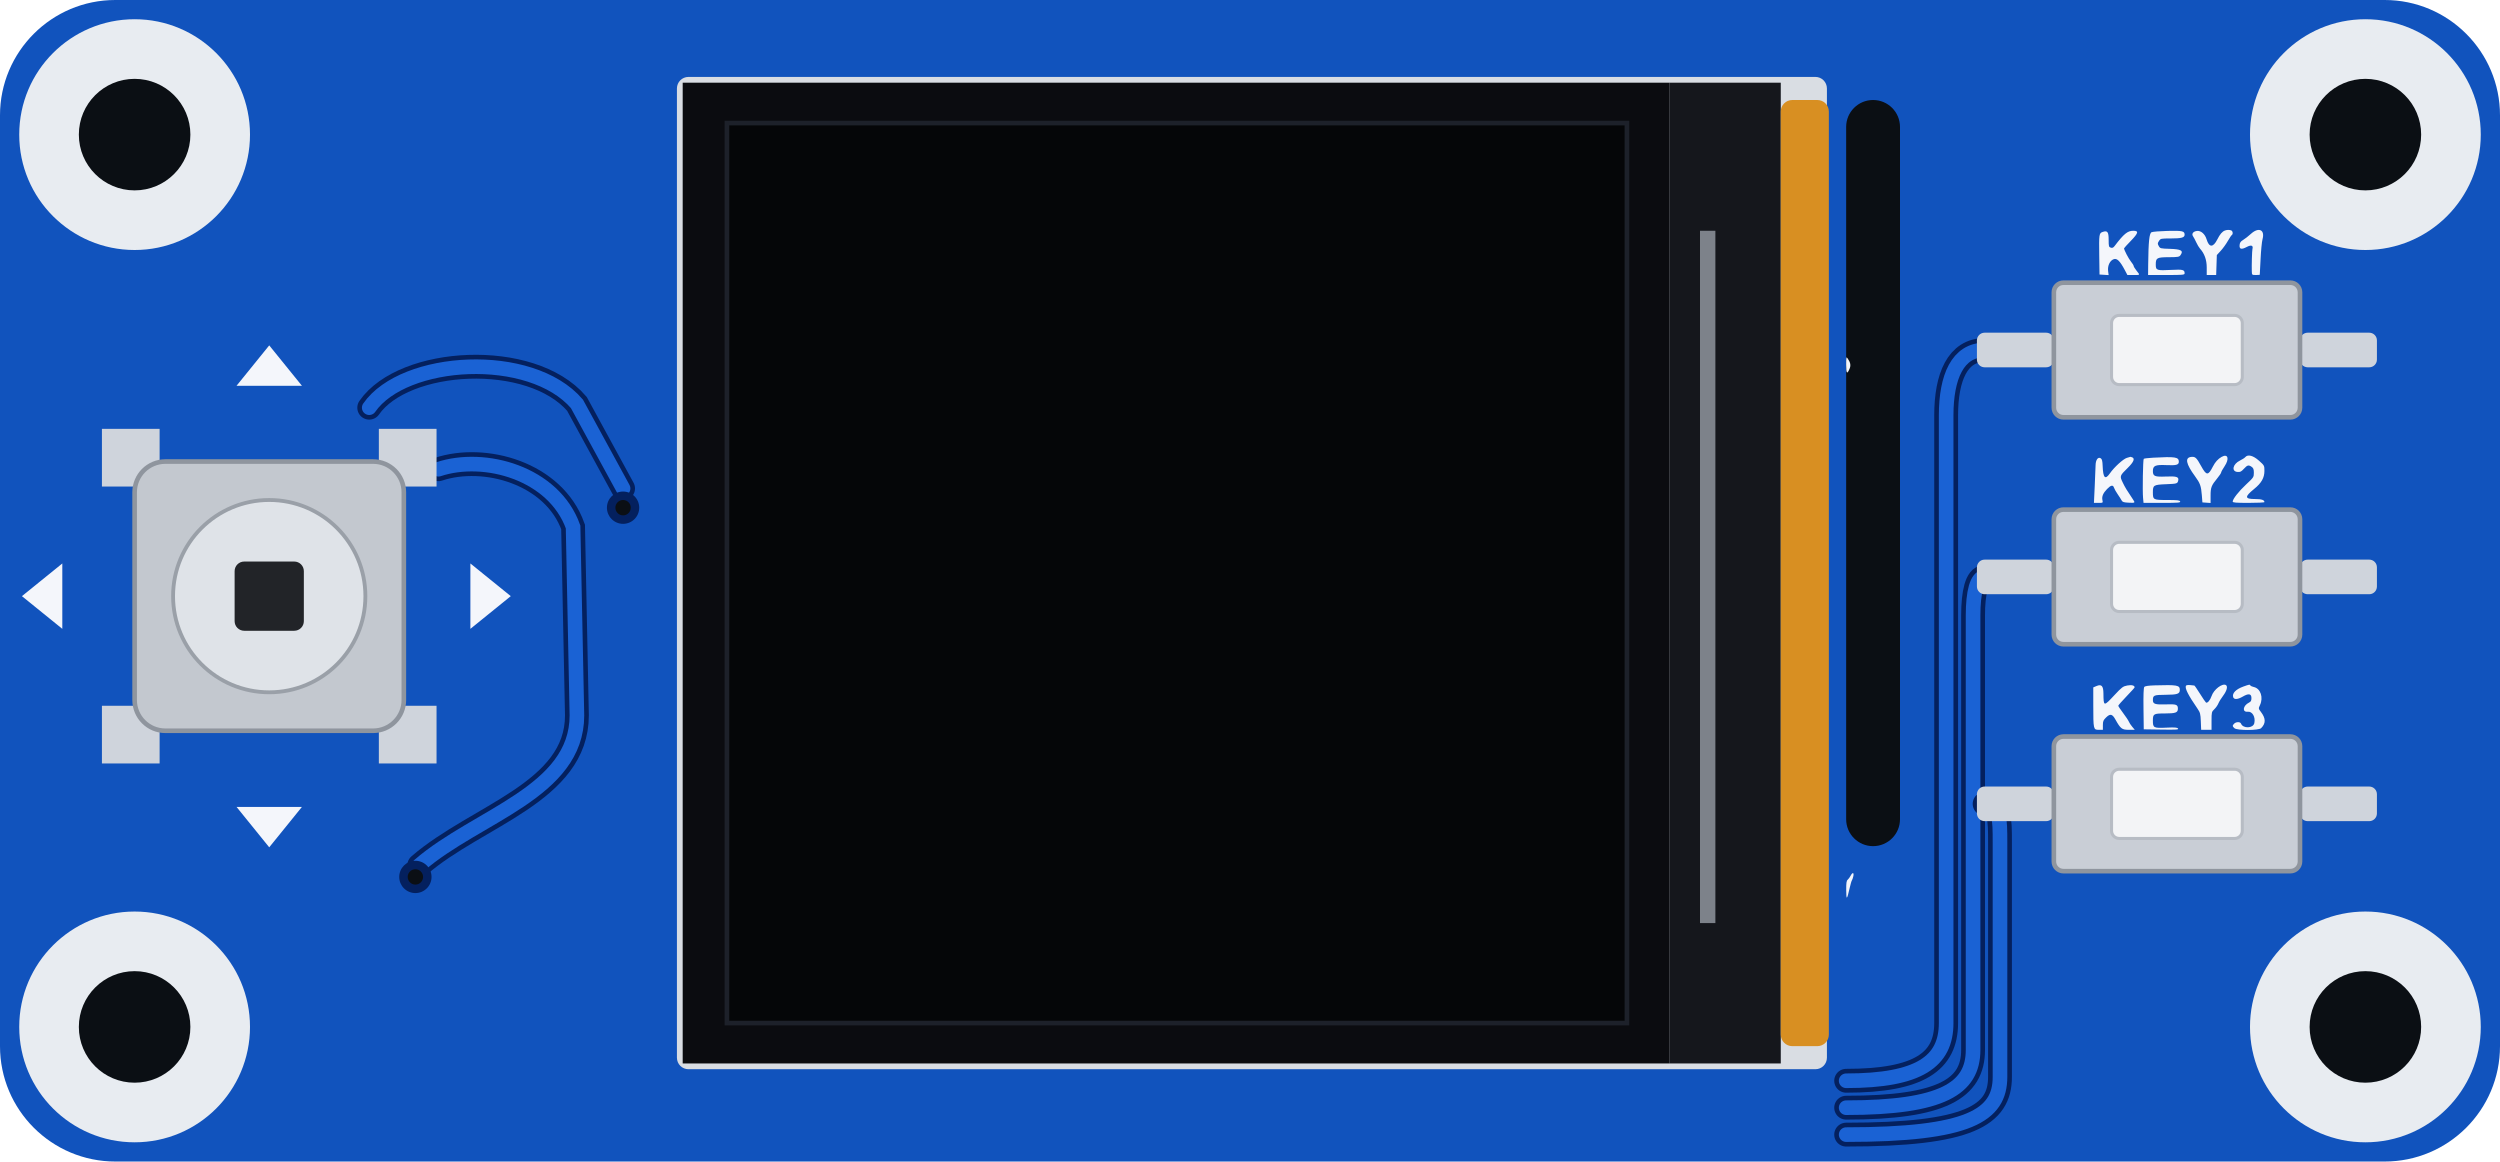
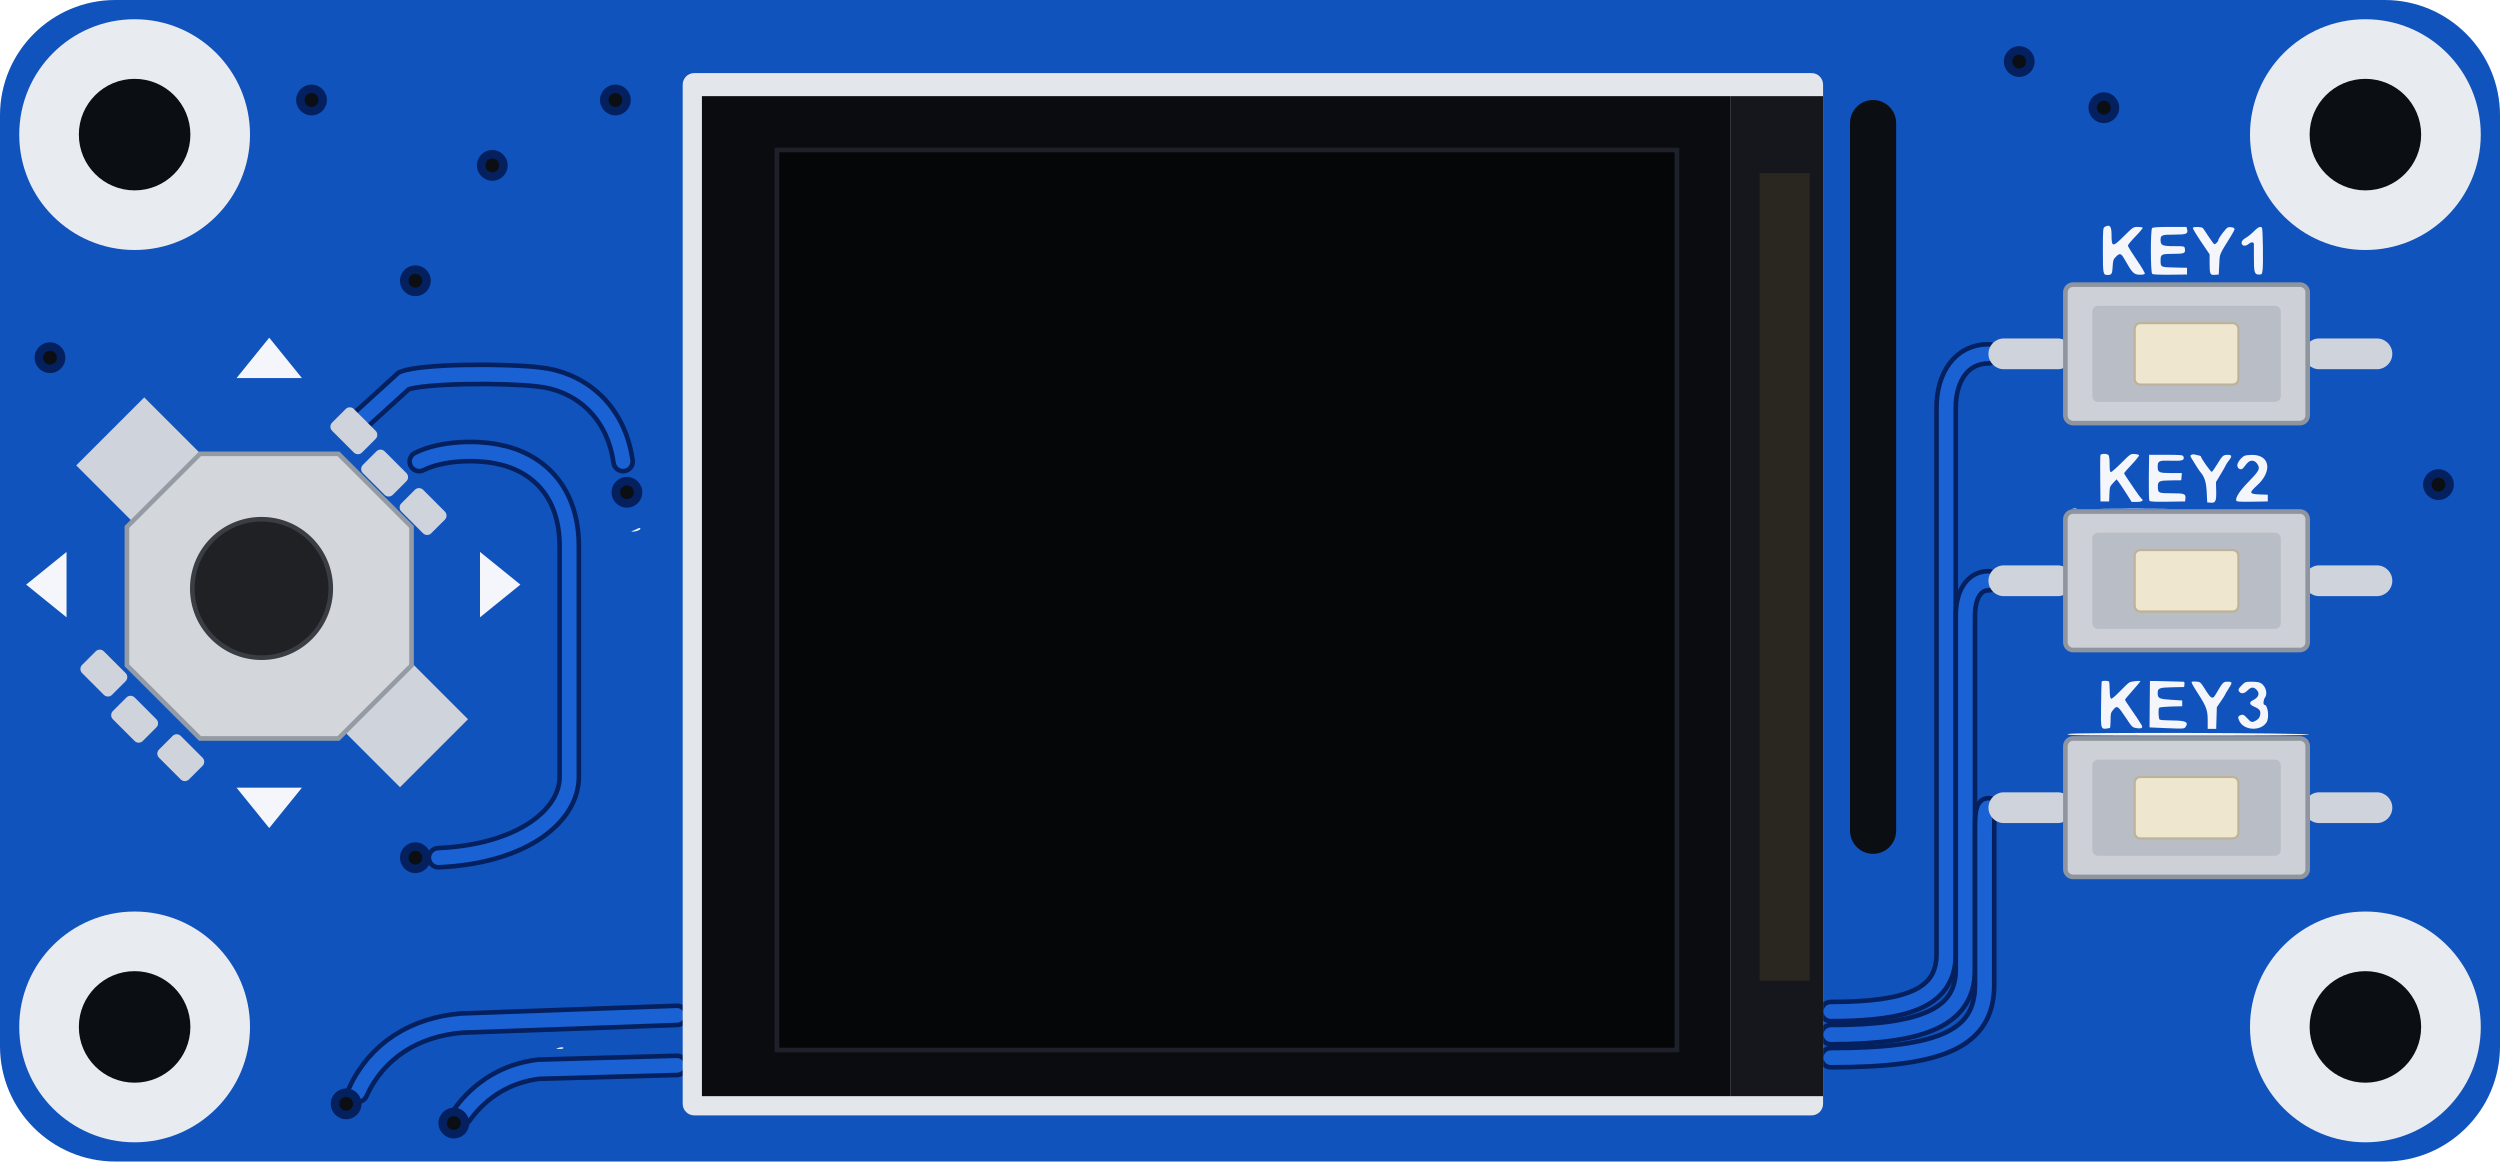
<svg xmlns="http://www.w3.org/2000/svg" viewBox="0 0 65 30.2" width="65mm" height="30.2mm">
  <rect x="0" y="0" width="65" height="30.2" rx="3" fill="#1153bd" />
-   <path d="M 9.6 10.6 C 10.5 9.3 13.8 9.1 15.0 10.5 L 16.2 12.7" fill="none" stroke="#04205e" stroke-width="0.62" stroke-linecap="round" />
-   <path d="M 9.6 10.6 C 10.5 9.3 13.8 9.1 15.0 10.5 L 16.2 12.7" fill="none" stroke="#1a62d4" stroke-width="0.38" stroke-linecap="round" />
-   <circle cx="16.2" cy="13.2" r="0.42" fill="#04205e" />
-   <circle cx="16.2" cy="13.2" r="0.2" fill="#0b0f14" />
-   <path d="M 11.4 12.2 C 12.6 11.8 14.4 12.3 14.9 13.7 L 15.0 18.6 C 15.0 20.6 12.4 21.2 10.9 22.5" fill="none" stroke="#04205e" stroke-width="0.62" stroke-linecap="round" />
-   <path d="M 11.4 12.2 C 12.6 11.8 14.4 12.3 14.9 13.7 L 15.0 18.6 C 15.0 20.6 12.4 21.2 10.9 22.5" fill="none" stroke="#1a62d4" stroke-width="0.38" stroke-linecap="round" />
-   <circle cx="10.8" cy="22.8" r="0.42" fill="#04205e" />
-   <circle cx="10.8" cy="22.8" r="0.2" fill="#0b0f14" />
-   <path d="M 51.6 9.1 C 50.9 9.1 50.6 9.8 50.6 10.8 L 50.6 26.6 C 50.6 27.6 49.9 28.1 48.0 28.1" fill="none" stroke="#04205e" stroke-width="0.62" stroke-linecap="round" />
-   <path d="M 51.6 9.1 C 50.9 9.1 50.6 9.8 50.6 10.8 L 50.6 26.6 C 50.6 27.6 49.9 28.1 48.0 28.1" fill="none" stroke="#1a62d4" stroke-width="0.38" stroke-linecap="round" />
-   <path d="M 51.6 15.0 C 51.4 15.0 51.3 15.4 51.3 16.0 L 51.3 27.3 C 51.3 28.3 50.5 28.8 48.0 28.8" fill="none" stroke="#04205e" stroke-width="0.62" stroke-linecap="round" />
-   <path d="M 51.6 15.0 C 51.4 15.0 51.3 15.4 51.3 16.0 L 51.3 27.3 C 51.3 28.3 50.5 28.8 48.0 28.8" fill="none" stroke="#1a62d4" stroke-width="0.38" stroke-linecap="round" />
-   <path d="M 51.6 20.9 C 52.0 20.9 52.0 21.3 52.0 21.9 L 52.0 28.0 C 52.0 29.0 51.2 29.5 48.0 29.5" fill="none" stroke="#04205e" stroke-width="0.62" stroke-linecap="round" />
-   <path d="M 51.6 20.9 C 52.0 20.9 52.0 21.3 52.0 21.9 L 52.0 28.0 C 52.0 29.0 51.2 29.5 48.0 29.5" fill="none" stroke="#1a62d4" stroke-width="0.38" stroke-linecap="round" />
-   <rect x="48" y="2.6" width="1.4" height="19.4" fill="#0b0f14" rx="0.7" />
-   <path transform="scale(0.025)" fill="#f4f6fb" fill-rule="evenodd" d="M 2314 239.709 C 2311.136 240.763, 2308.766 243.531, 2305.940 249.124 C 2301.637 257.640, 2297.444 257.550, 2294.848 248.887 C 2293.213 243.429, 2289.067 239.774, 2284.971 240.178 C 2280.944 240.575, 2278.949 243.219, 2280.768 245.750 C 2281.459 246.713, 2282.950 249.525, 2284.080 252 C 2285.210 254.475, 2286.951 257.400, 2287.949 258.500 C 2292.664 263.697, 2295 270.238, 2295 278.242 L 2295 286 2299.909 286 L 2304.818 286 2305.159 275.630 L 2305.500 265.261 2309.536 260.880 C 2311.756 258.471, 2315.046 253.922, 2316.848 250.771 C 2318.649 247.620, 2320.545 244.781, 2321.061 244.462 C 2322.572 243.528, 2322.140 240.268, 2320.418 239.607 C 2318.565 238.896, 2316.106 238.935, 2314 239.709 M 2340.882 243.273 C 2338.343 245.598, 2334.743 248.406, 2332.882 249.513 C 2330.325 251.035, 2329.423 252.317, 2329.186 254.770 C 2328.758 259.194, 2330.967 259.823, 2336.564 256.870 C 2341.271 254.387, 2343.585 255.212, 2342.541 259 C 2342.102 260.590, 2341.662 275.938, 2341.874 282.250 C 2341.998 285.937, 2342.067 286, 2346 286 C 2348.200 286, 2350.068 285.887, 2350.151 285.750 C 2350.234 285.613, 2350.623 278.300, 2351.015 269.500 C 2351.408 260.700, 2352.310 251.390, 2353.019 248.810 C 2355.751 238.879, 2349.032 235.814, 2340.882 243.273 M 2186.748 241.219 C 2183.041 242.497, 2182.890 243.557, 2183.216 266 L 2183.500 285.500 2188.238 285.804 L 2192.977 286.109 2192.434 281.804 C 2191.742 276.318, 2194.340 270.924, 2198.342 269.535 C 2201.671 268.380, 2204.823 271.484, 2209.724 280.748 L 2212.500 285.995 2218.750 285.998 C 2226.040 286, 2225.819 286.306, 2222 281.500 C 2220.350 279.424, 2219 277.214, 2219 276.590 C 2219 275.966, 2217.716 273.891, 2216.147 271.978 C 2213.765 269.074, 2209 259.932, 2209 258.266 C 2209 258.003, 2212.206 254.480, 2216.125 250.439 C 2223.972 242.346, 2224.524 240, 2218.578 240 C 2212.684 240, 2208.821 243.162, 2199.178 255.877 C 2197.832 257.653, 2196.823 258.079, 2195.188 257.560 C 2193.197 256.928, 2193 256.199, 2193 249.468 C 2193 241.121, 2191.764 239.490, 2186.748 241.219 M 2237.592 241.525 C 2235.276 242.660, 2234.378 251.259, 2234.123 274.750 L 2234 286 2253 286 C 2270.630 286, 2272 285.870, 2272 284.200 C 2272 280.540, 2270.170 280.064, 2258.491 280.690 C 2242.942 281.523, 2242 281.204, 2242 275.103 C 2242 268.169, 2243.155 267.528, 2255.743 267.482 C 2264.863 267.448, 2266.382 267.199, 2267.601 265.531 C 2271.141 260.689, 2268.588 259.141, 2256.480 258.789 C 2246.949 258.511, 2246.515 258.400, 2245.095 255.865 C 2243.772 253.503, 2243.796 252.960, 2245.333 250.615 C 2247.001 248.069, 2247.323 248, 2257.589 248 C 2268.710 248, 2272 247.107, 2272 244.087 C 2272 240.280, 2269.730 239.773, 2254.362 240.145 C 2246.289 240.340, 2238.742 240.961, 2237.592 241.525 M 1920 379.337 C 1920 388.671, 1920.952 389.753, 1923.595 383.426 C 1925.066 379.907, 1924.488 376.962, 1921.487 372.678 C 1920.123 370.730, 1920 371.280, 1920 379.337 M 2310.500 475.147 C 2306.733 477.269, 2303.801 480.503, 2301.440 485.139 C 2296.472 494.898, 2294.729 494.821, 2289.116 484.594 C 2284.359 475.927, 2283.103 474.767, 2278.916 475.182 C 2272.061 475.860, 2273.336 482.379, 2282.866 495.369 C 2288.159 502.584, 2289.138 505.315, 2289.906 515 L 2290.500 522.500 2294.750 522.807 L 2299 523.115 2299 515.508 C 2299 507.002, 2299.826 504.849, 2305.918 497.476 C 2308.163 494.759, 2310 492.011, 2310 491.369 C 2310 490.727, 2311.597 487.827, 2313.550 484.926 C 2318.817 477.099, 2317.056 471.454, 2310.500 475.147 M 2335.042 475.450 C 2334.380 476.247, 2331.923 477.827, 2329.583 478.960 C 2322.094 482.585, 2320.386 490.203, 2326.923 490.826 C 2329.781 491.099, 2330.886 490.562, 2333.622 487.576 C 2337.267 483.597, 2338.533 483.284, 2341.777 485.557 C 2343.528 486.782, 2344 488.093, 2344 491.723 C 2344 496.194, 2343.762 496.554, 2336.010 503.792 C 2328.214 511.072, 2322 519.003, 2322 521.671 C 2322 522.723, 2325.446 523, 2338.500 523 C 2347.575 523, 2355 522.640, 2355 522.200 C 2355 519.968, 2352.058 519, 2345.269 519 C 2334.413 519, 2334.187 516.726, 2344.231 508.573 C 2351.930 502.324, 2355 496.955, 2355 489.742 C 2355 484.213, 2354.946 484.112, 2349.300 479.080 C 2343.232 473.671, 2337.689 472.260, 2335.042 475.450 M 2212 476.161 C 2208.265 477.207, 2198.761 485.860, 2194.329 492.250 C 2189.391 499.369, 2187.218 497.175, 2186.754 484.604 C 2186.560 479.340, 2186.090 477.452, 2184.769 476.621 C 2181.976 474.867, 2179.518 478.152, 2179.407 483.786 C 2179.356 486.379, 2178.949 496.262, 2178.504 505.750 L 2177.694 523 2182.427 523 C 2187.100 523, 2187.151 522.965, 2186.538 520.174 C 2185.710 516.402, 2187.170 512.891, 2191.365 508.572 C 2195.361 504.457, 2197.568 504.052, 2198.570 507.250 C 2198.957 508.488, 2200.675 511.525, 2202.387 514 C 2204.099 516.475, 2205.961 519.400, 2206.525 520.500 C 2207.355 522.118, 2208.738 522.557, 2213.775 522.798 C 2220.677 523.128, 2220.766 523.055, 2218.175 519.210 C 2211.846 509.815, 2210.082 506.900, 2207.629 501.787 C 2204.385 495.024, 2204.436 494.877, 2212.927 486.531 C 2219.061 480.502, 2220.576 476.819, 2217.418 475.607 C 2216.548 475.273, 2215.761 475.041, 2215.668 475.090 C 2215.576 475.140, 2213.925 475.622, 2212 476.161 M 2239.329 476 C 2234.284 476.275, 2229.859 476.801, 2229.494 477.168 C 2228.670 477.998, 2228.093 510.586, 2228.775 517.750 L 2229.275 523 2248.606 523 C 2265.379 523, 2267.861 522.801, 2267.362 521.500 C 2266.892 520.276, 2264.453 520, 2254.093 520 C 2239.287 520, 2239 519.845, 2239 511.835 C 2239 504.545, 2239.744 504.104, 2252.914 503.573 C 2263.907 503.131, 2264.517 502.955, 2265.290 499.998 C 2266.340 495.984, 2263.845 495.119, 2252.598 495.598 C 2240.937 496.096, 2239 495.288, 2239 489.929 C 2239 484.294, 2241.456 483.197, 2252.920 483.710 C 2263.465 484.182, 2266.016 483.482, 2265.985 480.128 C 2265.939 475.318, 2262.270 474.749, 2239.329 476 M 2180.250 713.518 L 2177 714.903 2177.011 733.202 C 2177.026 758.548, 2177.125 759, 2182.631 759 L 2187 759 2187 754.196 C 2187 750.046, 2187.463 748.944, 2190.400 746.097 C 2194.629 741.998, 2196.787 742.484, 2200.005 748.261 C 2205.357 757.869, 2206.814 759, 2213.839 759 L 2220.178 759 2217.491 755.806 C 2216.013 754.050, 2214.438 751.652, 2213.992 750.478 C 2213.546 749.305, 2210.890 745.318, 2208.090 741.619 C 2205.291 737.920, 2203 734.488, 2203 733.991 C 2203 733.495, 2206.825 729.132, 2211.500 724.297 C 2216.175 719.461, 2220 715.221, 2220 714.875 C 2220 712.839, 2216.986 712.063, 2212.400 712.917 C 2207.941 713.748, 2206.736 714.650, 2199 722.944 C 2187.810 734.941, 2187.712 734.926, 2187.567 721.140 C 2187.484 713.240, 2185.573 711.250, 2180.250 713.518 M 2240.843 712.785 C 2234.282 712.979, 2230.830 713.500, 2230.073 714.412 C 2229.312 715.329, 2229.045 722.521, 2229.230 737.127 L 2229.500 758.500 2247.892 758.773 C 2263.575 759.006, 2266.112 758.840, 2265.120 757.644 C 2264.200 756.536, 2261.659 756.351, 2253 756.762 C 2239.816 757.387, 2239 756.968, 2239 749.578 C 2239 742.438, 2239.709 742, 2251.266 742 C 2262.608 742, 2265 741.145, 2265 737.087 C 2265 732.744, 2263.450 732.178, 2252.592 732.556 C 2241.418 732.945, 2238.993 732.170, 2239.015 728.215 C 2239.044 723.042, 2239.901 722.678, 2252.257 722.586 C 2264.550 722.494, 2267 721.648, 2267 717.500 C 2267 712.569, 2264.350 712.091, 2240.843 712.785 M 2273.434 713.107 C 2271.956 715.498, 2275.606 722.787, 2285.399 737 C 2288.183 741.040, 2288.536 742.395, 2288.849 750.250 L 2289.199 759 2294.599 759 L 2300 759 2300 749.687 C 2300 740.696, 2300.101 740.277, 2302.927 737.570 C 2304.537 736.027, 2306.409 733.355, 2307.087 731.633 C 2307.765 729.910, 2310.048 726.208, 2312.160 723.408 C 2315.894 718.456, 2317.096 713.795, 2314.976 712.485 C 2311.285 710.204, 2302.279 717.095, 2300.025 723.925 C 2298.612 728.204, 2295.722 731.564, 2294.240 730.649 C 2293.753 730.348, 2290.959 726.253, 2288.032 721.551 C 2285.104 716.848, 2282.436 712.974, 2282.104 712.942 C 2281.772 712.911, 2279.825 712.708, 2277.778 712.493 C 2275.731 712.277, 2273.776 712.554, 2273.434 713.107 M 2333.104 714.013 C 2325.247 716.839, 2321.235 721.014, 2322.512 725.038 C 2323.383 727.781, 2327.211 727.547, 2332.536 724.426 C 2338.556 720.898, 2341.500 721.405, 2341.500 725.970 C 2341.500 728.675, 2340.948 729.715, 2339 730.682 C 2332.559 733.878, 2331.581 740.827, 2337.661 740.196 C 2342.459 739.698, 2345.890 745.672, 2344.484 752.073 C 2343.277 757.569, 2332.719 757.923, 2330.653 752.537 C 2329.886 750.539, 2325.583 750.560, 2323.571 752.571 C 2321.554 754.589, 2321.594 755.322, 2323.829 757.345 C 2326.562 759.819, 2349.083 759.774, 2351.567 757.290 C 2356.584 752.273, 2356.515 747.164, 2351.339 740.378 C 2348.733 736.962, 2348.714 736.824, 2350.340 733.412 C 2354.156 725.410, 2351.008 716.039, 2343.984 714.497 C 2342.356 714.139, 2340.766 713.431, 2340.452 712.923 C 2339.699 711.704, 2339.400 711.748, 2333.104 714.013 M 1924.592 910.823 C 1923.789 912.375, 1922.427 914.230, 1921.566 914.945 C 1920.334 915.968, 1920.014 918.299, 1920.063 925.872 C 1920.134 936.534, 1920.833 936.091, 1923.637 923.608 C 1924.516 919.699, 1925.579 916.050, 1926.002 915.500 C 1926.424 914.950, 1927.082 913.038, 1927.464 911.250 C 1928.336 907.170, 1926.613 906.914, 1924.592 910.823" />
-   <rect x="2.65" y="11.15" width="1.5" height="1.5" fill="#cfd4dc" />
-   <rect x="9.85" y="11.15" width="1.5" height="1.5" fill="#cfd4dc" />
-   <rect x="2.65" y="18.35" width="1.5" height="1.5" fill="#cfd4dc" />
-   <rect x="9.85" y="18.35" width="1.5" height="1.5" fill="#cfd4dc" />
-   <rect x="3.5" y="12" width="7" height="7" fill="#c3c8cf" rx="0.8" stroke="#8f959e" stroke-width="0.12" />
-   <circle cx="7" cy="15.5" r="2.5" fill="#dfe3e8" stroke="#9aa0a8" stroke-width="0.1" />
-   <rect x="6.1" y="14.6" width="1.8" height="1.8" fill="#222428" rx="0.25" />
-   <polygon points="7,8.98 6.15,10.03 7.85,10.03" fill="#f4f6fb" />
-   <polygon points="7,22.03 6.15,20.98 7.85,20.98" fill="#f4f6fb" />
-   <polygon points="0.57,15.5 1.62,14.65 1.62,16.35" fill="#f4f6fb" />
-   <polygon points="13.28,15.5 12.23,14.65 12.23,16.35" fill="#f4f6fb" />
-   <rect x="51.4" y="8.65" width="2" height="0.9" fill="#cfd4dc" rx="0.2" />
-   <rect x="59.8" y="8.65" width="2" height="0.9" fill="#cfd4dc" rx="0.2" />
-   <rect x="53.4" y="7.35" width="6.4" height="3.5" fill="#c9ced6" rx="0.25" stroke="#8f959e" stroke-width="0.12" />
-   <rect x="54.9" y="8.2" width="3.4" height="1.8" fill="#f3f4f6" rx="0.2" stroke="#b7bcc4" stroke-width="0.08" />
-   <rect x="51.4" y="14.55" width="2" height="0.9" fill="#cfd4dc" rx="0.2" />
-   <rect x="59.8" y="14.55" width="2" height="0.9" fill="#cfd4dc" rx="0.2" />
-   <rect x="53.4" y="13.25" width="6.4" height="3.5" fill="#c9ced6" rx="0.25" stroke="#8f959e" stroke-width="0.12" />
-   <rect x="54.9" y="14.1" width="3.4" height="1.8" fill="#f3f4f6" rx="0.2" stroke="#b7bcc4" stroke-width="0.08" />
-   <rect x="51.4" y="20.45" width="2" height="0.9" fill="#cfd4dc" rx="0.2" />
-   <rect x="59.8" y="20.45" width="2" height="0.9" fill="#cfd4dc" rx="0.2" />
-   <rect x="53.4" y="19.15" width="6.4" height="3.5" fill="#c9ced6" rx="0.25" stroke="#8f959e" stroke-width="0.12" />
-   <rect x="54.9" y="20" width="3.4" height="1.8" fill="#f3f4f6" rx="0.2" stroke="#b7bcc4" stroke-width="0.08" />
-   <rect x="17.6" y="2" width="29.9" height="25.8" fill="#d9dde3" rx="0.3" />
-   <rect x="17.75" y="2.15" width="25.65" height="25.5" fill="#0b0c10" />
-   <rect x="18.9" y="3.2" width="23.4" height="23.4" fill="#050608" stroke="#1d212a" stroke-width="0.12" />
-   <rect x="43.4" y="2.15" width="2.9" height="25.5" fill="#15171c" />
-   <rect x="44.2" y="6" width="0.4" height="18" fill="#7d828a" />
-   <rect x="46.3" y="2.6" width="1.25" height="24.6" fill="#d88f22" rx="0.3" />
+   <path d="M 9.4 10.9 L 10.5 9.9 C 11.0 9.7 13.2 9.7 14.0 9.8 C 15.0 9.9 16.0 10.6 16.2 12.0" fill="none" stroke="#04205e" stroke-width="0.62" stroke-linecap="round" />
+   <path d="M 9.4 10.9 L 10.5 9.9 C 11.0 9.7 13.2 9.7 14.0 9.8 C 15.0 9.9 16.0 10.6 16.2 12.0" fill="none" stroke="#1a62d4" stroke-width="0.38" stroke-linecap="round" />
+   <circle cx="16.3" cy="12.8" r="0.4" fill="#04205e" />
+   <circle cx="16.3" cy="12.8" r="0.18" fill="#0b0f14" />
+   <path d="M 10.9 12.0 C 11.5 11.7 12.4 11.7 12.9 11.8 C 14.0 12.0 14.8 12.8 14.8 14.2 L 14.8 20.2 C 14.8 21.2 13.6 22.2 11.4 22.3" fill="none" stroke="#04205e" stroke-width="0.62" stroke-linecap="round" />
+   <path d="M 10.9 12.0 C 11.5 11.7 12.4 11.7 12.9 11.8 C 14.0 12.0 14.8 12.8 14.8 14.2 L 14.8 20.2 C 14.8 21.2 13.6 22.2 11.4 22.3" fill="none" stroke="#1a62d4" stroke-width="0.38" stroke-linecap="round" />
+   <circle cx="10.8" cy="22.3" r="0.4" fill="#04205e" />
+   <circle cx="10.8" cy="22.3" r="0.18" fill="#0b0f14" />
+   <path d="M 9.3 28.4 C 9.8 27.3 10.8 26.7 12.0 26.6 L 17.6 26.4" fill="none" stroke="#04205e" stroke-width="0.62" stroke-linecap="round" />
+   <path d="M 9.3 28.4 C 9.8 27.3 10.8 26.7 12.0 26.6 L 17.6 26.4" fill="none" stroke="#1a62d4" stroke-width="0.38" stroke-linecap="round" />
+   <circle cx="9" cy="28.7" r="0.4" fill="#04205e" />
+   <circle cx="9" cy="28.7" r="0.18" fill="#0b0f14" />
+   <path d="M 12.0 29.0 C 12.5 28.3 13.2 27.9 14.0 27.8 L 17.6 27.7" fill="none" stroke="#04205e" stroke-width="0.62" stroke-linecap="round" />
+   <path d="M 12.0 29.0 C 12.5 28.3 13.2 27.9 14.0 27.8 L 17.6 27.7" fill="none" stroke="#1a62d4" stroke-width="0.38" stroke-linecap="round" />
+   <circle cx="11.8" cy="29.2" r="0.4" fill="#04205e" />
+   <circle cx="11.8" cy="29.2" r="0.18" fill="#0b0f14" />
+   <path d="M 51.7 9.2 C 51.0 9.2 50.6 9.8 50.6 10.6 L 50.6 24.8 C 50.6 25.9 49.7 26.3 47.6 26.3" fill="none" stroke="#04205e" stroke-width="0.62" stroke-linecap="round" />
+   <path d="M 51.7 9.2 C 51.0 9.2 50.6 9.8 50.6 10.6 L 50.6 24.8 C 50.6 25.9 49.7 26.3 47.6 26.3" fill="none" stroke="#1a62d4" stroke-width="0.38" stroke-linecap="round" />
+   <path d="M 51.7 15.1 C 51.3 15.1 51.1 15.5 51.1 16.0 L 51.1 25.2 C 51.1 26.4 50.1 26.9 47.6 26.9" fill="none" stroke="#04205e" stroke-width="0.62" stroke-linecap="round" />
+   <path d="M 51.7 15.1 C 51.3 15.1 51.1 15.5 51.1 16.0 L 51.1 25.2 C 51.1 26.4 50.1 26.9 47.6 26.9" fill="none" stroke="#1a62d4" stroke-width="0.38" stroke-linecap="round" />
+   <path d="M 51.7 21.0 C 51.6 21.0 51.6 21.3 51.6 21.7 L 51.6 25.6 C 51.6 27.0 50.5 27.5 47.6 27.5" fill="none" stroke="#04205e" stroke-width="0.62" stroke-linecap="round" />
+   <path d="M 51.7 21.0 C 51.6 21.0 51.6 21.3 51.6 21.7 L 51.6 25.6 C 51.6 27.0 50.5 27.5 47.6 27.5" fill="none" stroke="#1a62d4" stroke-width="0.38" stroke-linecap="round" />
+   <circle cx="8.1" cy="2.6" r="0.4" fill="#04205e" />
+   <circle cx="8.1" cy="2.6" r="0.18" fill="#0b0f14" />
+   <circle cx="12.8" cy="4.3" r="0.4" fill="#04205e" />
+   <circle cx="12.8" cy="4.3" r="0.18" fill="#0b0f14" />
+   <circle cx="16" cy="2.6" r="0.4" fill="#04205e" />
+   <circle cx="16" cy="2.6" r="0.18" fill="#0b0f14" />
+   <circle cx="10.8" cy="7.3" r="0.4" fill="#04205e" />
+   <circle cx="10.8" cy="7.3" r="0.18" fill="#0b0f14" />
+   <circle cx="1.3" cy="9.3" r="0.4" fill="#04205e" />
+   <circle cx="1.3" cy="9.3" r="0.18" fill="#0b0f14" />
+   <circle cx="52.5" cy="1.6" r="0.4" fill="#04205e" />
+   <circle cx="52.5" cy="1.6" r="0.18" fill="#0b0f14" />
+   <circle cx="54.7" cy="2.8" r="0.4" fill="#04205e" />
+   <circle cx="54.7" cy="2.8" r="0.18" fill="#0b0f14" />
+   <circle cx="63.4" cy="12.6" r="0.4" fill="#04205e" />
+   <circle cx="63.4" cy="12.6" r="0.18" fill="#0b0f14" />
+   <rect x="48.1" y="2.6" width="1.2" height="19.6" fill="#0b0f14" rx="0.6" />
+   <path transform="scale(0.025)" fill="#f4f6fb" fill-rule="evenodd" d="M 2188.750 236.080 C 2187.163 237.005, 2187 239.262, 2187 260.350 C 2187 285.173, 2187.162 286.013, 2191.950 285.985 C 2196.093 285.960, 2196.739 284.875, 2197.163 277.236 C 2197.530 270.640, 2197.864 269.675, 2200.792 266.746 C 2204.635 262.903, 2206.011 263.391, 2209.664 269.894 C 2217.443 283.744, 2219.116 285.485, 2224.834 285.681 C 2228.355 285.802, 2230.280 285.433, 2230.609 284.576 C 2230.880 283.869, 2227.029 277.368, 2222.051 270.129 C 2217.073 262.890, 2213 256.288, 2213 255.459 C 2213 254.629, 2216.579 250.284, 2220.953 245.803 C 2225.327 241.322, 2228.675 237.283, 2228.394 236.828 C 2228.112 236.373, 2225.779 236, 2223.209 236 C 2218.636 236, 2218.325 236.209, 2208.714 245.750 C 2197.018 257.361, 2196 257.214, 2196 243.916 C 2196 235.082, 2194.061 232.987, 2188.750 236.080 M 2238.200 237.200 C 2236.424 238.976, 2236.502 283.342, 2238.284 284.821 C 2239.106 285.503, 2245.859 285.817, 2257.034 285.693 L 2274.500 285.500 2274.500 282 L 2274.500 278.500 2261.540 278.219 C 2247.072 277.904, 2247.039 277.888, 2247.015 270.950 C 2246.993 264.421, 2247.790 264, 2260.150 264 C 2271.808 264, 2273.175 263.367, 2272.227 258.405 C 2271.775 256.042, 2271.579 256, 2260.955 256 C 2248.792 256, 2247 255.182, 2247 249.629 C 2247 244.478, 2248.196 244, 2261.078 244 C 2273.891 244, 2275.778 243.234, 2274.593 238.513 L 2273.962 236 2256.681 236 C 2244.574 236, 2239.041 236.359, 2238.200 237.200 M 2280.547 236.925 C 2280.232 237.433, 2284.027 243.846, 2288.980 251.175 L 2297.985 264.500 2298.008 274 C 2298.035 285.356, 2298.454 286.241, 2303.602 285.819 L 2307.500 285.500 2308.017 275 C 2308.586 263.449, 2307.493 266.071, 2320.521 245 C 2322.392 241.975, 2323.940 238.946, 2323.961 238.269 C 2324.010 236.706, 2319.794 235.613, 2317.061 236.481 C 2315.061 237.115, 2307 247.846, 2307 249.874 C 2307 251.091, 2304.170 254, 2302.986 254 C 2302.507 254, 2299.856 250.512, 2297.096 246.250 C 2294.335 241.988, 2291.592 237.938, 2290.999 237.250 C 2289.755 235.807, 2281.398 235.547, 2280.547 236.925 M 2344.136 240.471 C 2341.792 242.931, 2338.108 245.936, 2335.948 247.149 C 2331.614 249.585, 2330.185 252.313, 2332.059 254.571 C 2333.400 256.187, 2336.467 255.668, 2339.079 253.382 C 2341.279 251.456, 2343.989 251.657, 2344.055 253.750 C 2344.086 254.713, 2344.091 260.675, 2344.067 267 C 2344.007 283.140, 2344.642 285.500, 2349.041 285.500 C 2352.441 285.500, 2352.511 285.414, 2353.132 280.500 C 2353.892 274.486, 2353.364 238.398, 2352.495 236.992 C 2351.215 234.921, 2348.249 236.156, 2344.136 240.471 M 2184.450 473.271 C 2184.181 473.970, 2184.083 485.107, 2184.231 498.021 L 2184.500 521.500 2189 521.500 L 2193.500 521.500 2193.792 513.777 C 2194.067 506.475, 2194.277 505.849, 2197.642 502.280 L 2201.201 498.507 2203.214 501.003 C 2204.321 502.377, 2207.863 507.663, 2211.084 512.750 L 2216.940 522 2222.470 522 C 2227.775 522, 2229.967 520.334, 2227.042 518.526 C 2226.514 518.200, 2223.443 514.011, 2220.217 509.217 C 2216.991 504.422, 2213.147 498.750, 2211.675 496.610 C 2210.204 494.471, 2209.012 492.446, 2209.026 492.110 C 2209.040 491.775, 2212.649 487.686, 2217.046 483.024 C 2221.443 478.363, 2224.856 474.066, 2224.629 473.476 C 2224.403 472.887, 2222.309 472.291, 2219.975 472.154 C 2215.839 471.909, 2215.494 472.143, 2206.215 481.452 C 2200.981 486.703, 2196.091 491, 2195.349 491 C 2194.325 491, 2194 488.998, 2194 482.700 C 2194 477.578, 2193.541 473.941, 2192.800 473.200 C 2191.208 471.608, 2185.068 471.660, 2184.450 473.271 M 2278.861 473.092 C 2277.720 473.802, 2277.733 474.307, 2278.944 476.219 C 2279.739 477.474, 2281.860 480.922, 2283.659 483.882 C 2285.457 486.842, 2287.567 489.992, 2288.348 490.882 C 2292.735 495.884, 2294.499 501.485, 2295 512 L 2295.500 522.500 2299.185 522.806 C 2304.206 523.224, 2305.120 521.182, 2304.826 510.204 L 2304.591 501.393 2309.795 492.745 C 2312.658 487.989, 2315 483.803, 2315 483.443 C 2315 483.082, 2316.381 481.044, 2318.070 478.912 C 2321.581 474.478, 2321.234 472.994, 2316.691 473.015 C 2312.187 473.037, 2311.318 473.816, 2306.004 482.596 C 2303.403 486.893, 2300.818 490.561, 2300.259 490.747 C 2299.282 491.073, 2289 476.574, 2289 474.871 C 2289 474.130, 2287.568 473.667, 2281.861 472.562 C 2280.959 472.388, 2279.609 472.626, 2278.861 473.092 M 2234.786 496.250 C 2234.629 509.038, 2234.901 520.072, 2235.391 520.772 C 2236.068 521.739, 2240.618 521.979, 2254.391 521.772 L 2272.500 521.500 2272.822 518.690 C 2273.409 513.575, 2271.962 513, 2258.500 513 C 2244.726 513, 2244.240 512.773, 2244.171 506.320 C 2244.108 500.341, 2245.342 499.732, 2257.774 499.607 L 2268.500 499.500 2268.810 495.750 L 2269.121 492 2258.495 492 C 2245.410 492, 2244 491.376, 2244 485.587 C 2244 479.220, 2245.089 478.723, 2258.122 479.141 C 2269.911 479.520, 2272.244 478.684, 2270.691 474.636 C 2270.142 473.208, 2267.842 473, 2252.567 473 L 2235.072 473 2234.786 496.250 M 2334.500 473.954 C 2331.791 475.074, 2328.356 478.912, 2327.104 482.216 C 2325.505 486.438, 2330.209 490.089, 2332.945 486.750 C 2333.509 486.063, 2335.142 484.038, 2336.574 482.250 C 2340.390 477.487, 2345.491 478.182, 2348.431 483.866 C 2350.462 487.795, 2348.920 490.405, 2337.954 501.594 C 2329.356 510.367, 2324.596 517.785, 2325.707 520.679 C 2326.128 521.776, 2329.443 521.994, 2342.366 521.774 L 2358.500 521.500 2358.500 518 L 2358.500 514.500 2350.203 514.209 C 2339.126 513.820, 2338.723 512.629, 2347.110 505.059 C 2363.713 490.074, 2360.843 472.835, 2341.782 473.063 C 2338.877 473.098, 2335.600 473.499, 2334.500 473.954 M 2155.762 528.707 C 2157.006 528.946, 2158.806 528.937, 2159.762 528.687 C 2160.718 528.437, 2159.700 528.241, 2157.500 528.252 C 2155.300 528.263, 2154.518 528.468, 2155.762 528.707 M 2190.250 528.749 C 2206.063 528.904, 2231.938 528.904, 2247.750 528.749 C 2263.563 528.595, 2250.625 528.468, 2219 528.468 C 2187.375 528.468, 2174.438 528.595, 2190.250 528.749 M 661.793 550.425 C 660.304 551.201, 658.279 552.046, 657.293 552.302 C 656.118 552.607, 656.432 552.808, 658.203 552.884 C 661.208 553.013, 666 551.142, 666 549.839 C 666 548.650, 664.902 548.802, 661.793 550.425 M 2185.747 708.750 C 2185.542 709.163, 2185.257 720.147, 2185.113 733.159 C 2184.814 760.198, 2184.290 758.822, 2194.250 757.128 C 2194.662 757.057, 2195 753.496, 2195 749.212 C 2195 742.061, 2195.239 741.142, 2197.923 737.962 C 2201.759 733.420, 2202.664 734.019, 2210.954 746.576 C 2217.285 756.166, 2217.647 756.516, 2221.965 757.231 C 2227.433 758.135, 2229.116 756.928, 2226.985 753.630 C 2226.168 752.366, 2224.150 749.208, 2222.500 746.612 C 2220.850 744.017, 2217.363 738.889, 2214.750 735.218 C 2212.137 731.547, 2210 728.192, 2210 727.763 C 2210 727.334, 2213.600 722.968, 2218 718.060 C 2222.400 713.153, 2226 708.866, 2226 708.533 C 2226 707.584, 2216.686 708.562, 2214.482 709.744 C 2213.392 710.328, 2208.986 714.488, 2204.692 718.988 C 2200.211 723.683, 2196.322 726.954, 2195.564 726.663 C 2194.638 726.307, 2194.200 723.710, 2194.096 717.939 C 2194.013 713.420, 2193.707 709.335, 2193.414 708.861 C 2192.761 707.804, 2186.262 707.710, 2185.747 708.750 M 2235.938 708.243 C 2235.904 708.384, 2235.800 719.300, 2235.707 732.500 L 2235.537 756.500 2253.511 757.279 C 2269.897 757.989, 2271.596 757.905, 2272.742 756.338 C 2276.634 751.016, 2273.367 749.336, 2259.005 749.277 C 2252.307 749.249, 2246.441 748.838, 2245.970 748.363 C 2244.760 747.142, 2244.448 737.152, 2245.585 736.015 C 2246.105 735.495, 2251.698 734.942, 2258.015 734.785 L 2269.500 734.500 2269.500 731.500 L 2269.500 728.500 2258.010 727.783 C 2245.565 727.005, 2244 726.248, 2244 721 C 2244 715.643, 2245.397 715.063, 2259 714.770 L 2271.500 714.500 2271.816 711.750 C 2272.020 709.978, 2271.665 709.005, 2270.816 709.013 C 2270.092 709.021, 2261.963 708.792, 2252.750 708.506 C 2243.537 708.220, 2235.972 708.102, 2235.938 708.243 M 2279.345 709.251 C 2278.905 709.963, 2280.540 712.910, 2286.723 722.546 C 2294.533 734.716, 2296 738.844, 2296 748.651 L 2296 758 2300.414 758 L 2304.828 758 2305.164 746.750 L 2305.500 735.500 2309.750 729.305 C 2312.088 725.898, 2314 722.869, 2314 722.574 C 2314 722.280, 2315.575 719.577, 2317.500 716.567 C 2321.966 709.586, 2321.904 709, 2316.695 709 C 2312.082 709, 2312.032 709.054, 2303.906 722.818 C 2301.111 727.552, 2299.424 726.657, 2293.600 717.351 C 2288.623 709.399, 2288.395 709.193, 2284.163 708.837 C 2281.778 708.636, 2279.610 708.822, 2279.345 709.251 M 2331.533 712.533 C 2327.777 716.290, 2327.269 717.869, 2329.200 719.800 C 2331.241 721.841, 2334.497 721.134, 2337.500 718 C 2340.946 714.404, 2343.888 714.187, 2346.826 717.314 C 2350.563 721.292, 2349.107 725.268, 2342.752 728.436 C 2338.848 730.383, 2339.391 732.810, 2344.190 734.867 C 2350.081 737.392, 2351.380 739.160, 2350.559 743.537 C 2350.083 746.074, 2348.975 747.654, 2346.696 749.044 C 2342.232 751.766, 2341.274 751.552, 2337.014 746.892 C 2333.899 743.485, 2332.852 742.910, 2330.879 743.526 C 2327.302 744.644, 2326.953 745.988, 2329.134 750.262 C 2334.122 760.040, 2351.728 760.501, 2357.340 751.001 C 2360.271 746.040, 2358.557 733, 2354.974 733 C 2353.483 733, 2353.877 727.747, 2355.532 725.559 C 2358.558 721.558, 2356.528 713.887, 2351.586 710.648 C 2349.854 709.514, 2346.889 709, 2342.069 709 C 2335.387 709, 2334.905 709.162, 2331.533 712.533 M 2150.500 763.376 C 2148.685 764.792, 2160.238 764.939, 2275.450 764.968 C 2360.295 764.989, 2402.068 764.668, 2401.397 763.997 C 2399.507 762.107, 2152.910 761.496, 2150.500 763.376 M 580 1090 C 577.876 1090.680, 578.140 1090.816, 581.750 1090.900 C 584.087 1090.955, 586 1090.550, 586 1090 C 586 1088.847, 583.599 1088.847, 580 1090" />
+   <rect x="2.5" y="10.85" width="2.5" height="2.5" fill="#cfd4dc" transform="rotate(45 3.75 12.1)" />
+   <rect x="9.15" y="17.45" width="2.5" height="2.5" fill="#cfd4dc" transform="rotate(45 10.4 18.7)" />
+   <rect x="8.65" y="10.8" width="1.1" height="0.8" fill="#cfd4dc" rx="0.15" transform="rotate(45 9.2 11.2)" />
+   <rect x="9.45" y="11.9" width="1.1" height="0.8" fill="#cfd4dc" rx="0.15" transform="rotate(45 10 12.3)" />
+   <rect x="10.45" y="12.9" width="1.1" height="0.8" fill="#cfd4dc" rx="0.15" transform="rotate(45 11 13.3)" />
+   <rect x="2.15" y="17.1" width="1.1" height="0.8" fill="#cfd4dc" rx="0.15" transform="rotate(45 2.7 17.5)" />
+   <rect x="2.95" y="18.3" width="1.1" height="0.8" fill="#cfd4dc" rx="0.15" transform="rotate(45 3.5 18.7)" />
+   <rect x="4.15" y="19.3" width="1.1" height="0.8" fill="#cfd4dc" rx="0.15" transform="rotate(45 4.7 19.7)" />
+   <path d="M 5.2 11.8 L 8.8 11.8 L 10.7 13.7 L 10.7 17.3 L 8.8 19.2 L 5.2 19.2 L 3.3 17.3 L 3.3 13.7 Z" fill="#d3d7dc" stroke="#959ba3" stroke-width="0.12" />
+   <circle cx="6.8" cy="15.3" r="1.8" fill="#1f2125" stroke="#3a3d43" stroke-width="0.12" />
+   <polygon points="7,8.78 6.15,9.83 7.85,9.83" fill="#f4f6fb" />
+   <polygon points="7,21.53 6.15,20.48 7.85,20.48" fill="#f4f6fb" />
+   <polygon points="0.68,15.2 1.73,14.35 1.73,16.05" fill="#f4f6fb" />
+   <polygon points="13.53,15.2 12.48,14.35 12.48,16.05" fill="#f4f6fb" />
+   <rect x="51.7" y="8.8" width="2.2" height="0.8" fill="#cfd4dc" rx="0.4" />
+   <rect x="59.9" y="8.8" width="2.3" height="0.8" fill="#cfd4dc" rx="0.4" />
+   <rect x="53.7" y="7.4" width="6.3" height="3.6" fill="#cdd1d7" rx="0.2" stroke="#8f959e" stroke-width="0.12" />
+   <rect x="54.4" y="7.95" width="4.9" height="2.5" fill="#b9bec6" rx="0.15" />
+   <rect x="55.5" y="8.4" width="2.7" height="1.6" fill="#efe6cf" rx="0.15" stroke="#bdb39a" stroke-width="0.06" />
+   <rect x="51.7" y="14.7" width="2.2" height="0.8" fill="#cfd4dc" rx="0.4" />
+   <rect x="59.9" y="14.7" width="2.3" height="0.8" fill="#cfd4dc" rx="0.4" />
+   <rect x="53.7" y="13.3" width="6.3" height="3.6" fill="#cdd1d7" rx="0.2" stroke="#8f959e" stroke-width="0.12" />
+   <rect x="54.4" y="13.85" width="4.9" height="2.5" fill="#b9bec6" rx="0.15" />
+   <rect x="55.5" y="14.3" width="2.7" height="1.6" fill="#efe6cf" rx="0.15" stroke="#bdb39a" stroke-width="0.06" />
+   <rect x="51.7" y="20.6" width="2.2" height="0.8" fill="#cfd4dc" rx="0.4" />
+   <rect x="59.9" y="20.6" width="2.3" height="0.8" fill="#cfd4dc" rx="0.4" />
+   <rect x="53.7" y="19.2" width="6.3" height="3.6" fill="#cdd1d7" rx="0.2" stroke="#8f959e" stroke-width="0.12" />
+   <rect x="54.4" y="19.75" width="4.9" height="2.5" fill="#b9bec6" rx="0.15" />
+   <rect x="55.5" y="20.2" width="2.7" height="1.6" fill="#efe6cf" rx="0.15" stroke="#bdb39a" stroke-width="0.06" />
+   <rect x="17.75" y="1.9" width="29.65" height="27.1" fill="#e3e6ea" rx="0.3" />
+   <rect x="18.25" y="2.5" width="26.75" height="26" fill="#0b0c10" />
+   <rect x="20.2" y="3.9" width="23.4" height="23.4" fill="#050608" stroke="#1d212a" stroke-width="0.12" />
+   <rect x="45" y="2.5" width="2.4" height="26" fill="#15171c" />
+   <rect x="45.75" y="4.5" width="1.3" height="21" fill="#2a2620" />
  <circle cx="3.5" cy="3.5" r="3" fill="#e8ecf1" />
  <circle cx="3.5" cy="3.5" r="1.45" fill="#0b0f14" />
  <circle cx="61.5" cy="3.5" r="3" fill="#e8ecf1" />
  <circle cx="61.5" cy="3.5" r="1.45" fill="#0b0f14" />
  <circle cx="3.5" cy="26.7" r="3" fill="#e8ecf1" />
  <circle cx="3.5" cy="26.7" r="1.45" fill="#0b0f14" />
  <circle cx="61.5" cy="26.7" r="3" fill="#e8ecf1" />
  <circle cx="61.5" cy="26.7" r="1.45" fill="#0b0f14" />
</svg>
